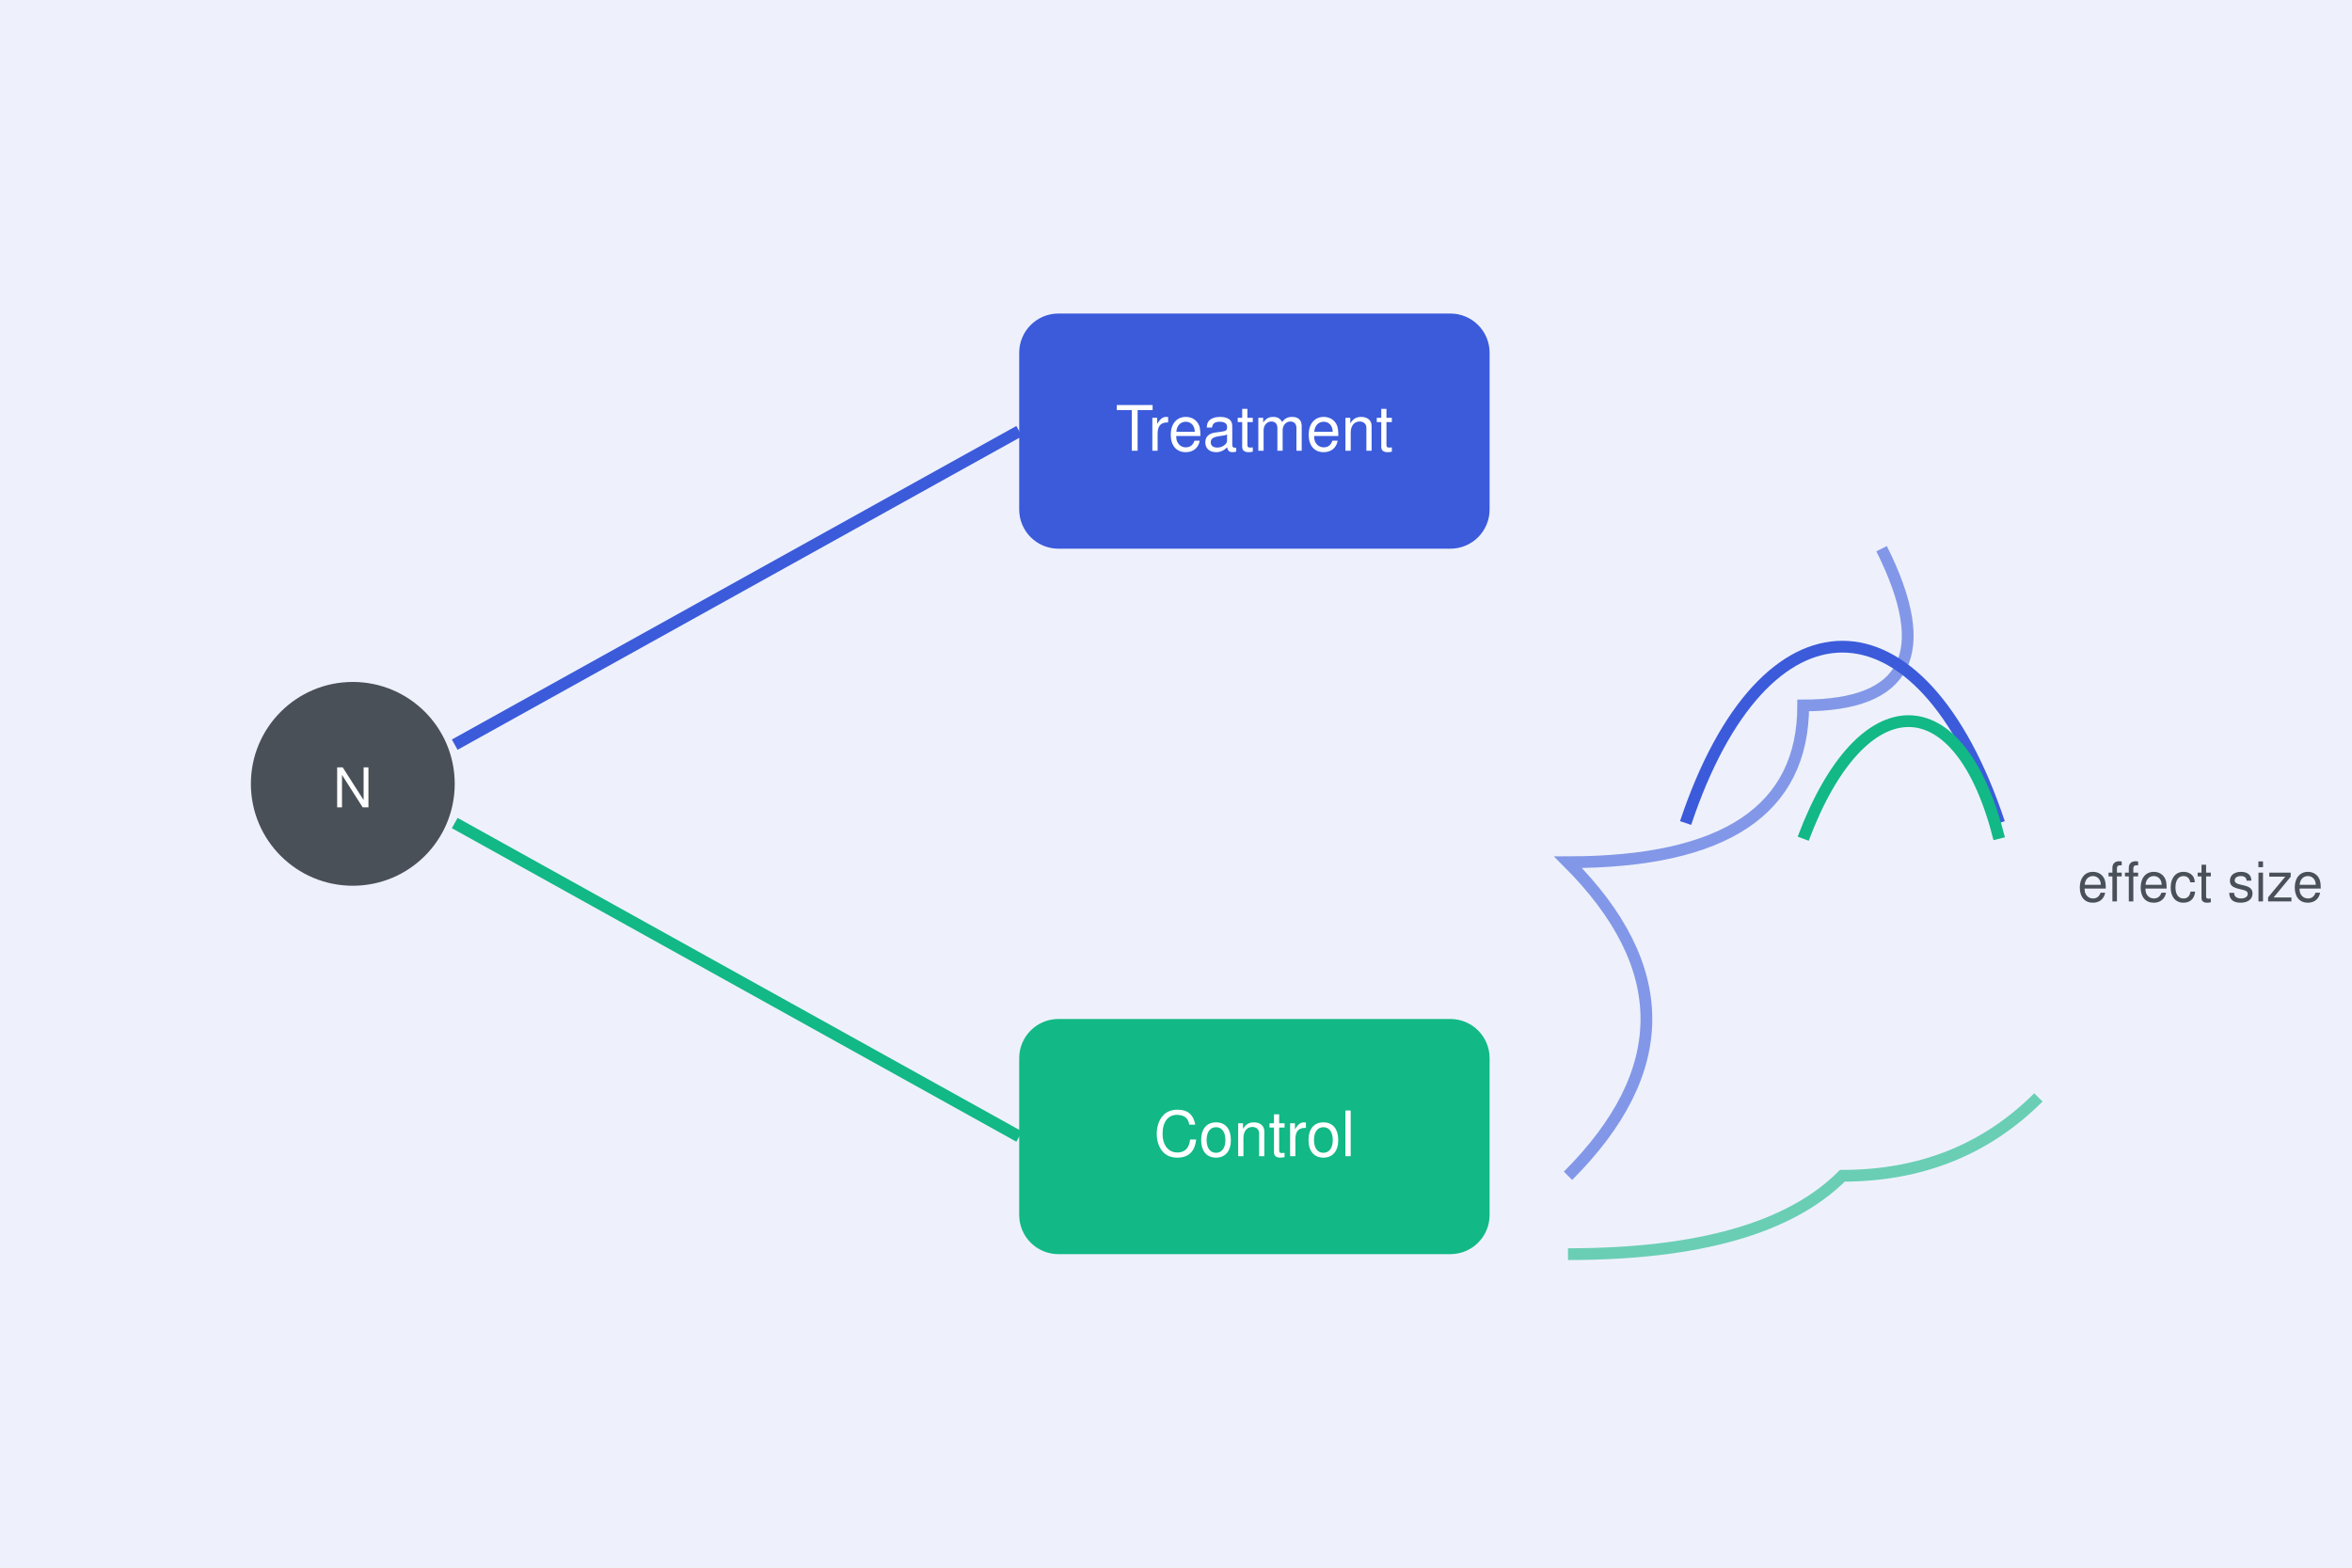
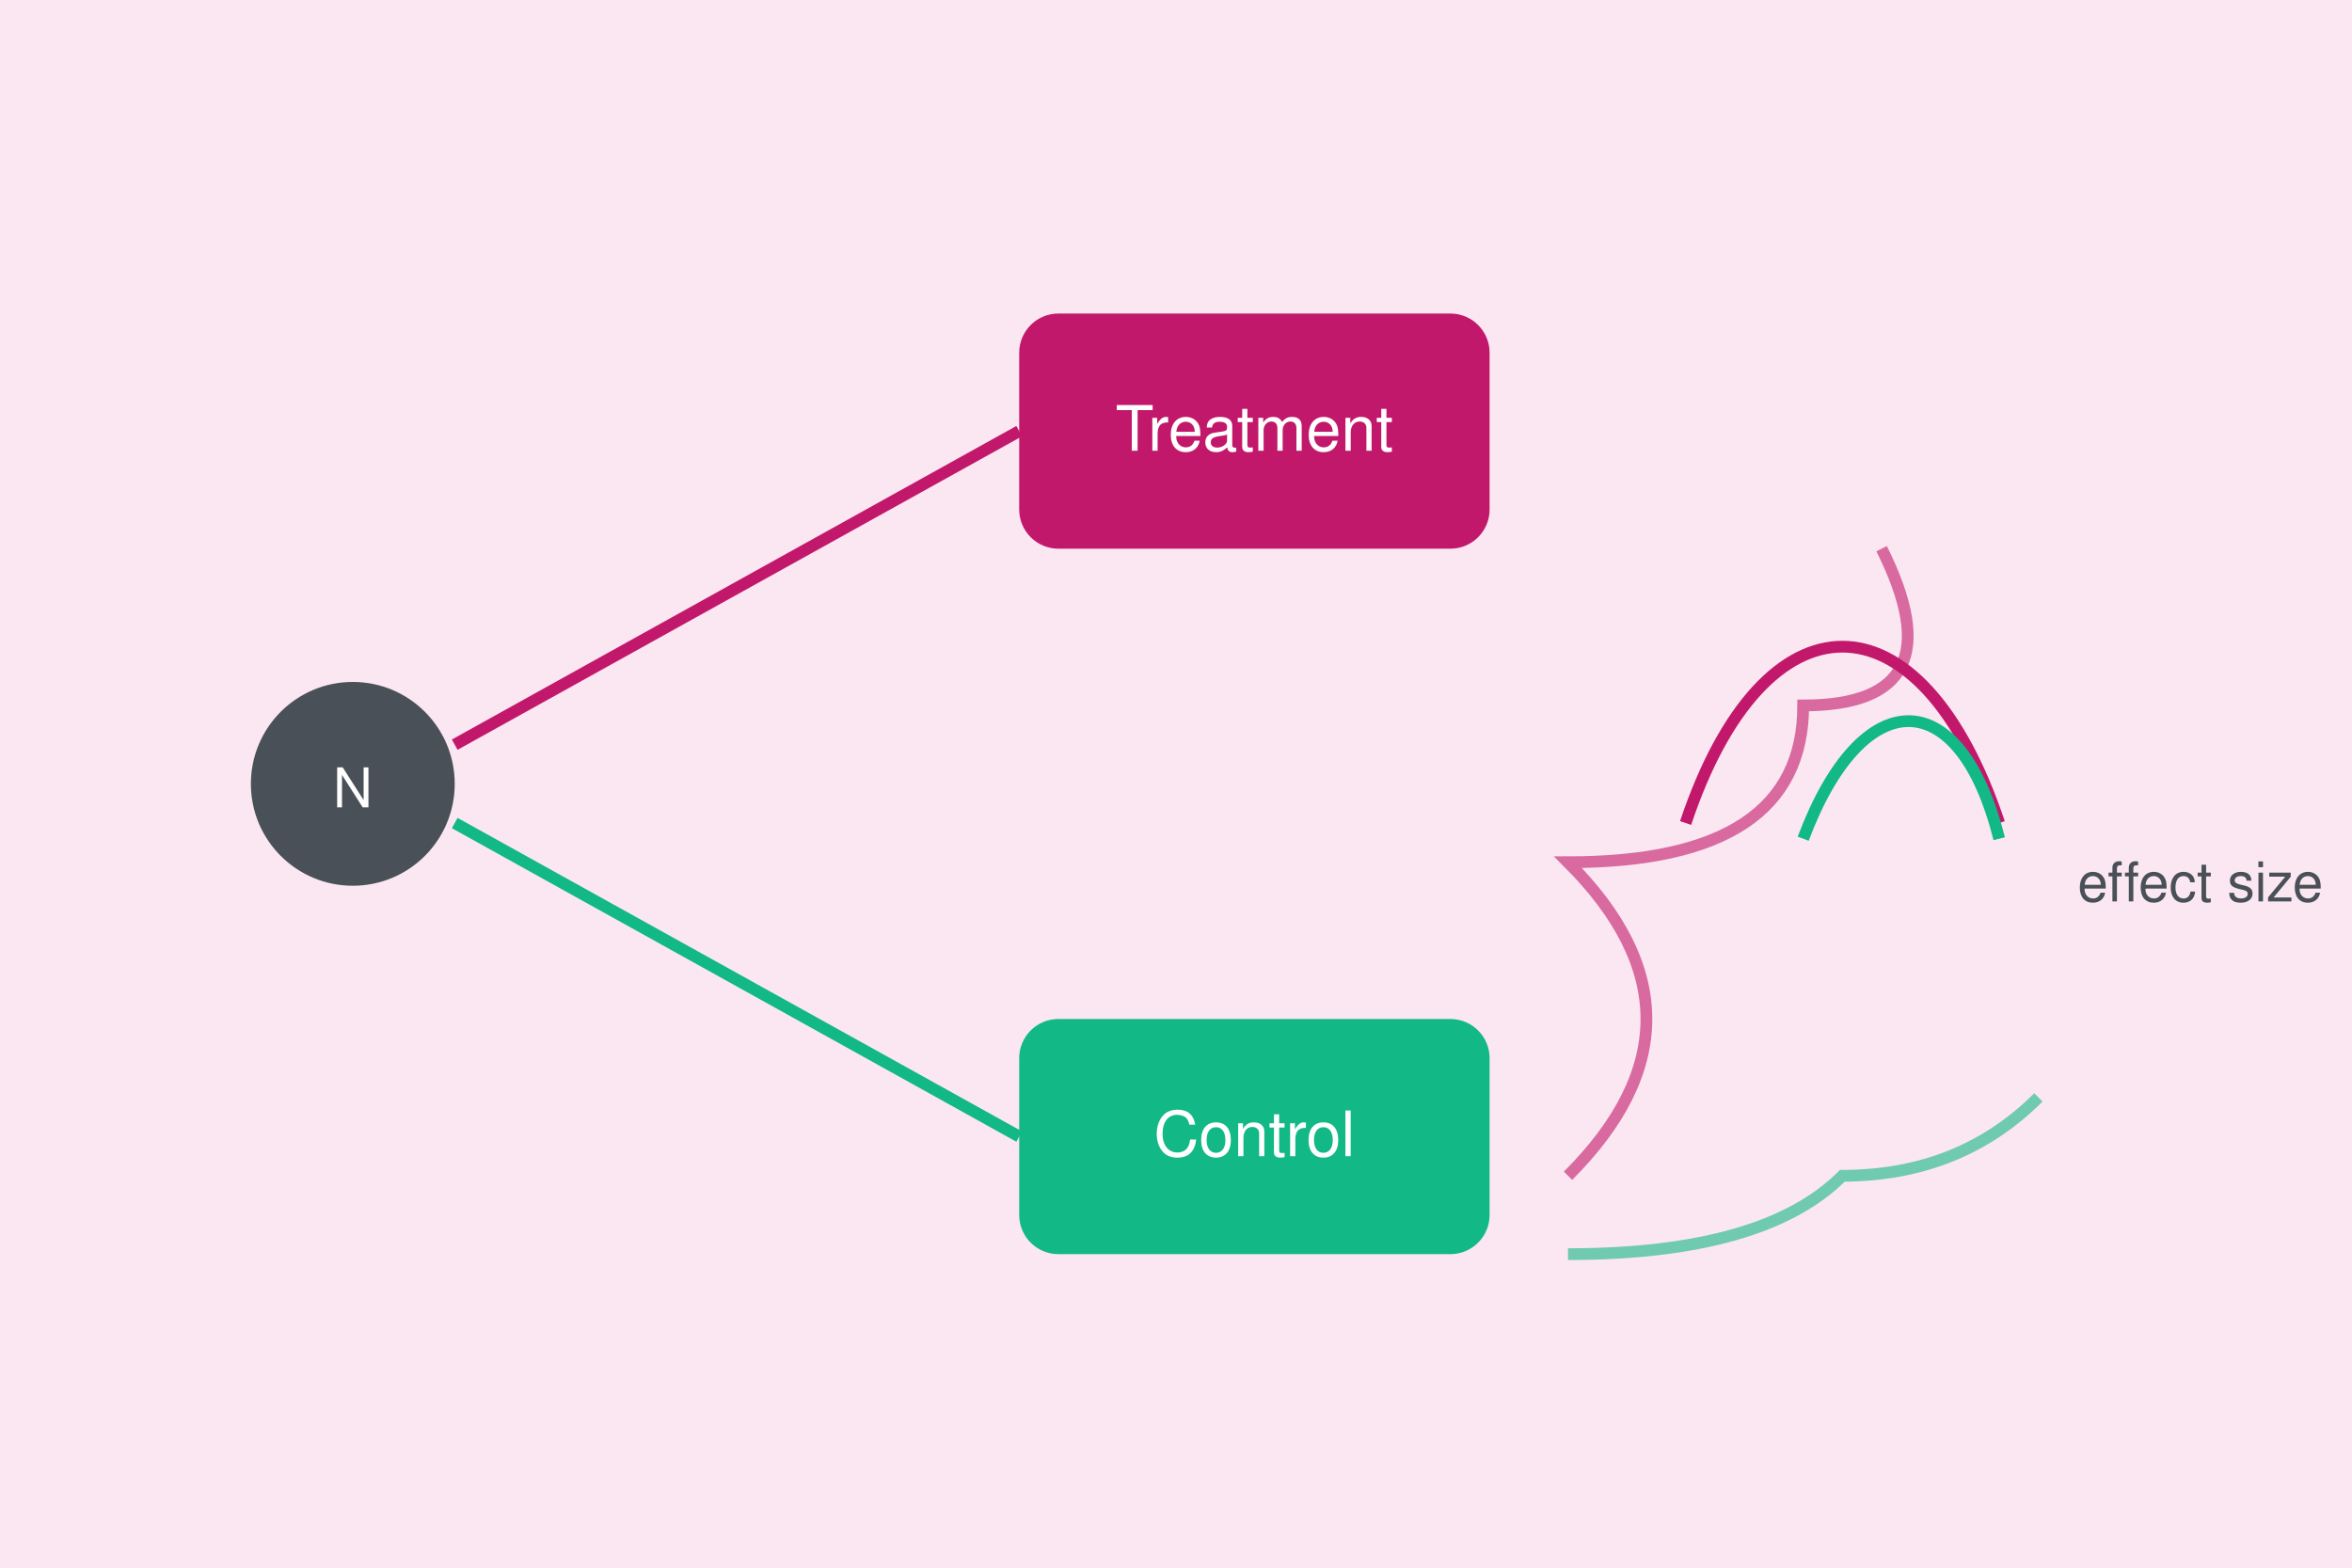
<svg xmlns="http://www.w3.org/2000/svg" viewBox="0 0 600 400">
-   <rect width="600" height="400" fill="#eef1fb" />
+   <rect width="600" height="400" fill="#fbe7f1" />
  <circle cx="90" cy="200" r="26" fill="#495057" />
  <text x="90" y="206" font-family="Helvetica, Arial, sans-serif" font-size="14" fill="#fff" text-anchor="middle">N</text>
-   <path d="M116 190 L 260 110" stroke="#3b5bdb" stroke-width="3" />
+   <path d="M116 190 L 260 110" stroke="#c2186b" stroke-width="3" />
  <path d="M116 210 L 260 290" stroke="#12b886" stroke-width="3" />
-   <rect x="260" y="80" width="120" height="60" rx="10" fill="#3b5bdb" />
+   <rect x="260" y="80" width="120" height="60" rx="10" fill="#c2186b" />
  <text x="320" y="115" font-family="Helvetica, Arial, sans-serif" font-size="16" fill="#fff" text-anchor="middle">Treatment</text>
  <rect x="260" y="260" width="120" height="60" rx="10" fill="#12b886" />
  <text x="320" y="295" font-family="Helvetica, Arial, sans-serif" font-size="16" fill="#fff" text-anchor="middle">Control</text>
-   <path d="M400 300 Q 440 260 400 220 Q 460 220 460 180 Q 500 180 480 140" fill="none" stroke="#3b5bdb" stroke-width="3" opacity="0.6" />
+   <path d="M400 300 Q 440 260 400 220 Q 460 220 460 180 Q 500 180 480 140" fill="none" stroke="#c2186b" stroke-width="3" opacity="0.6" />
  <path d="M400 320 Q 450 320 470 300 Q 500 300 520 280" fill="none" stroke="#12b886" stroke-width="3" opacity="0.6" />
  <g transform="translate(430,150)">
-     <path d="M0 60 C 20 0, 60 0, 80 60" fill="none" stroke="#3b5bdb" stroke-width="3" />
+     <path d="M0 60 C 20 0, 60 0, 80 60" fill="none" stroke="#c2186b" stroke-width="3" />
    <path d="M15 60 C 30 20, 55 20, 65 60" fill="none" stroke="#12b886" stroke-width="3" transform="translate(15,4)" />
  </g>
  <text x="530" y="230" font-family="Helvetica, Arial, sans-serif" font-size="14" fill="#495057">effect size</text>
</svg>
